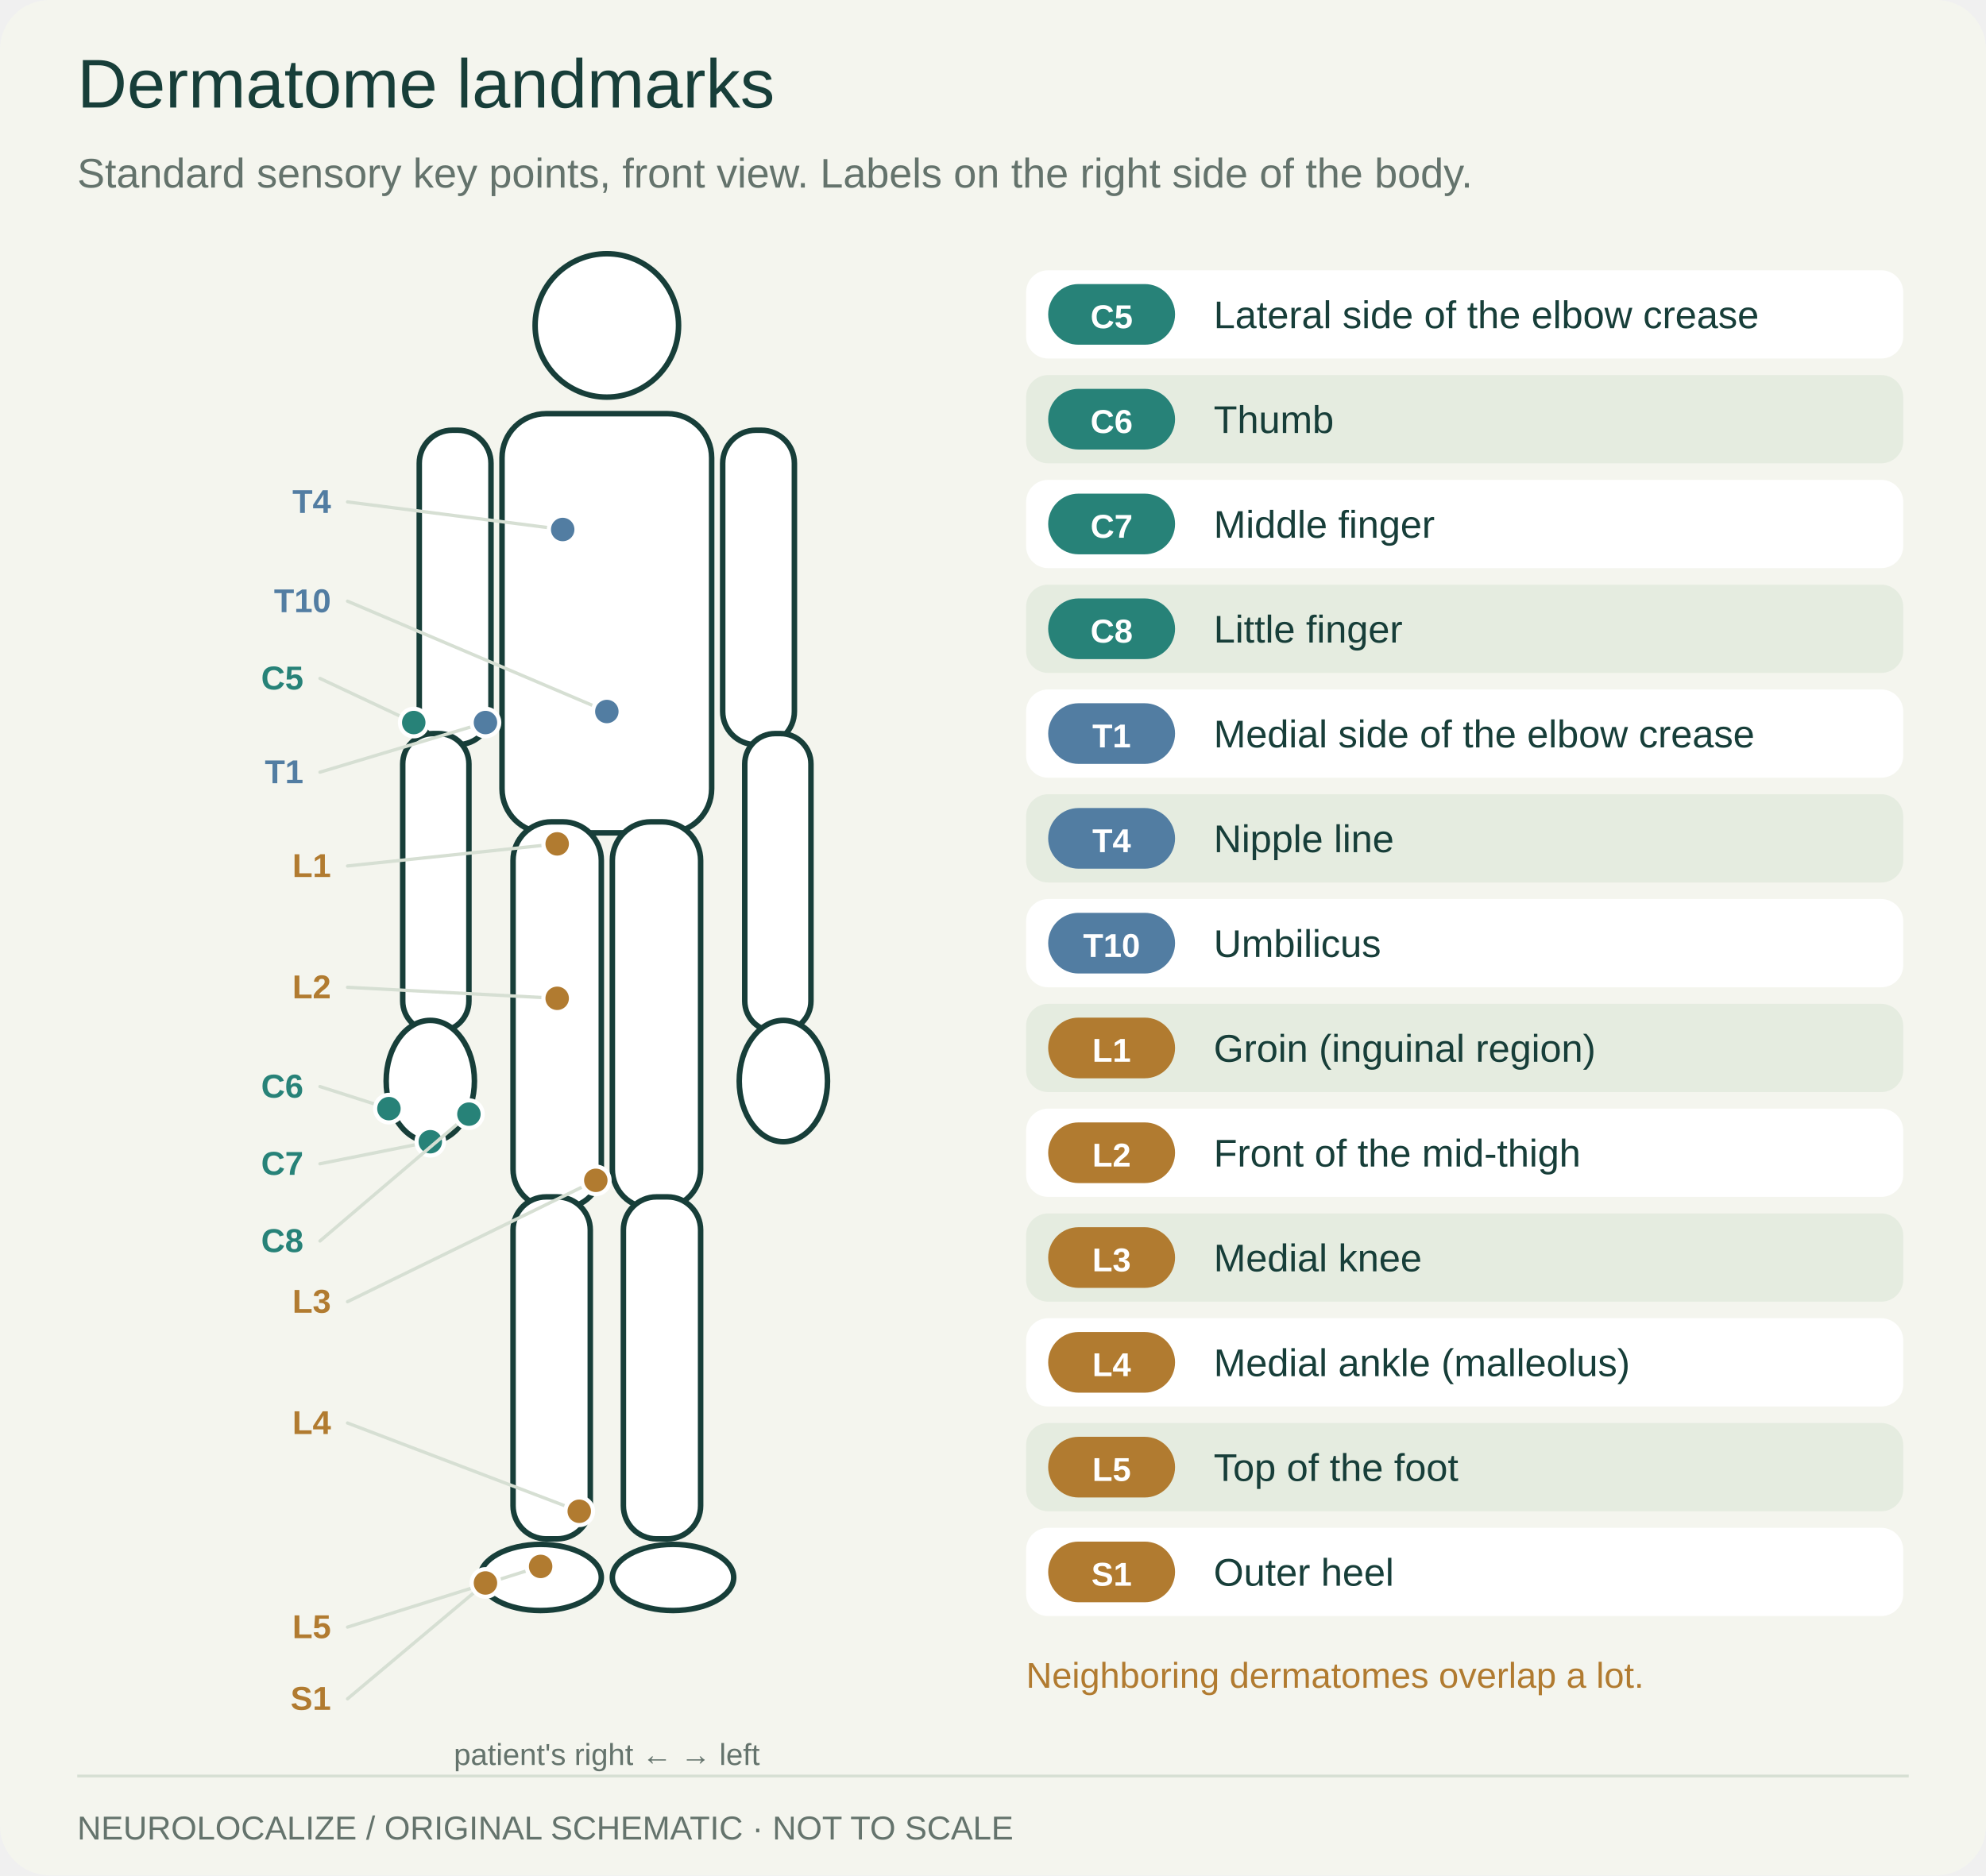
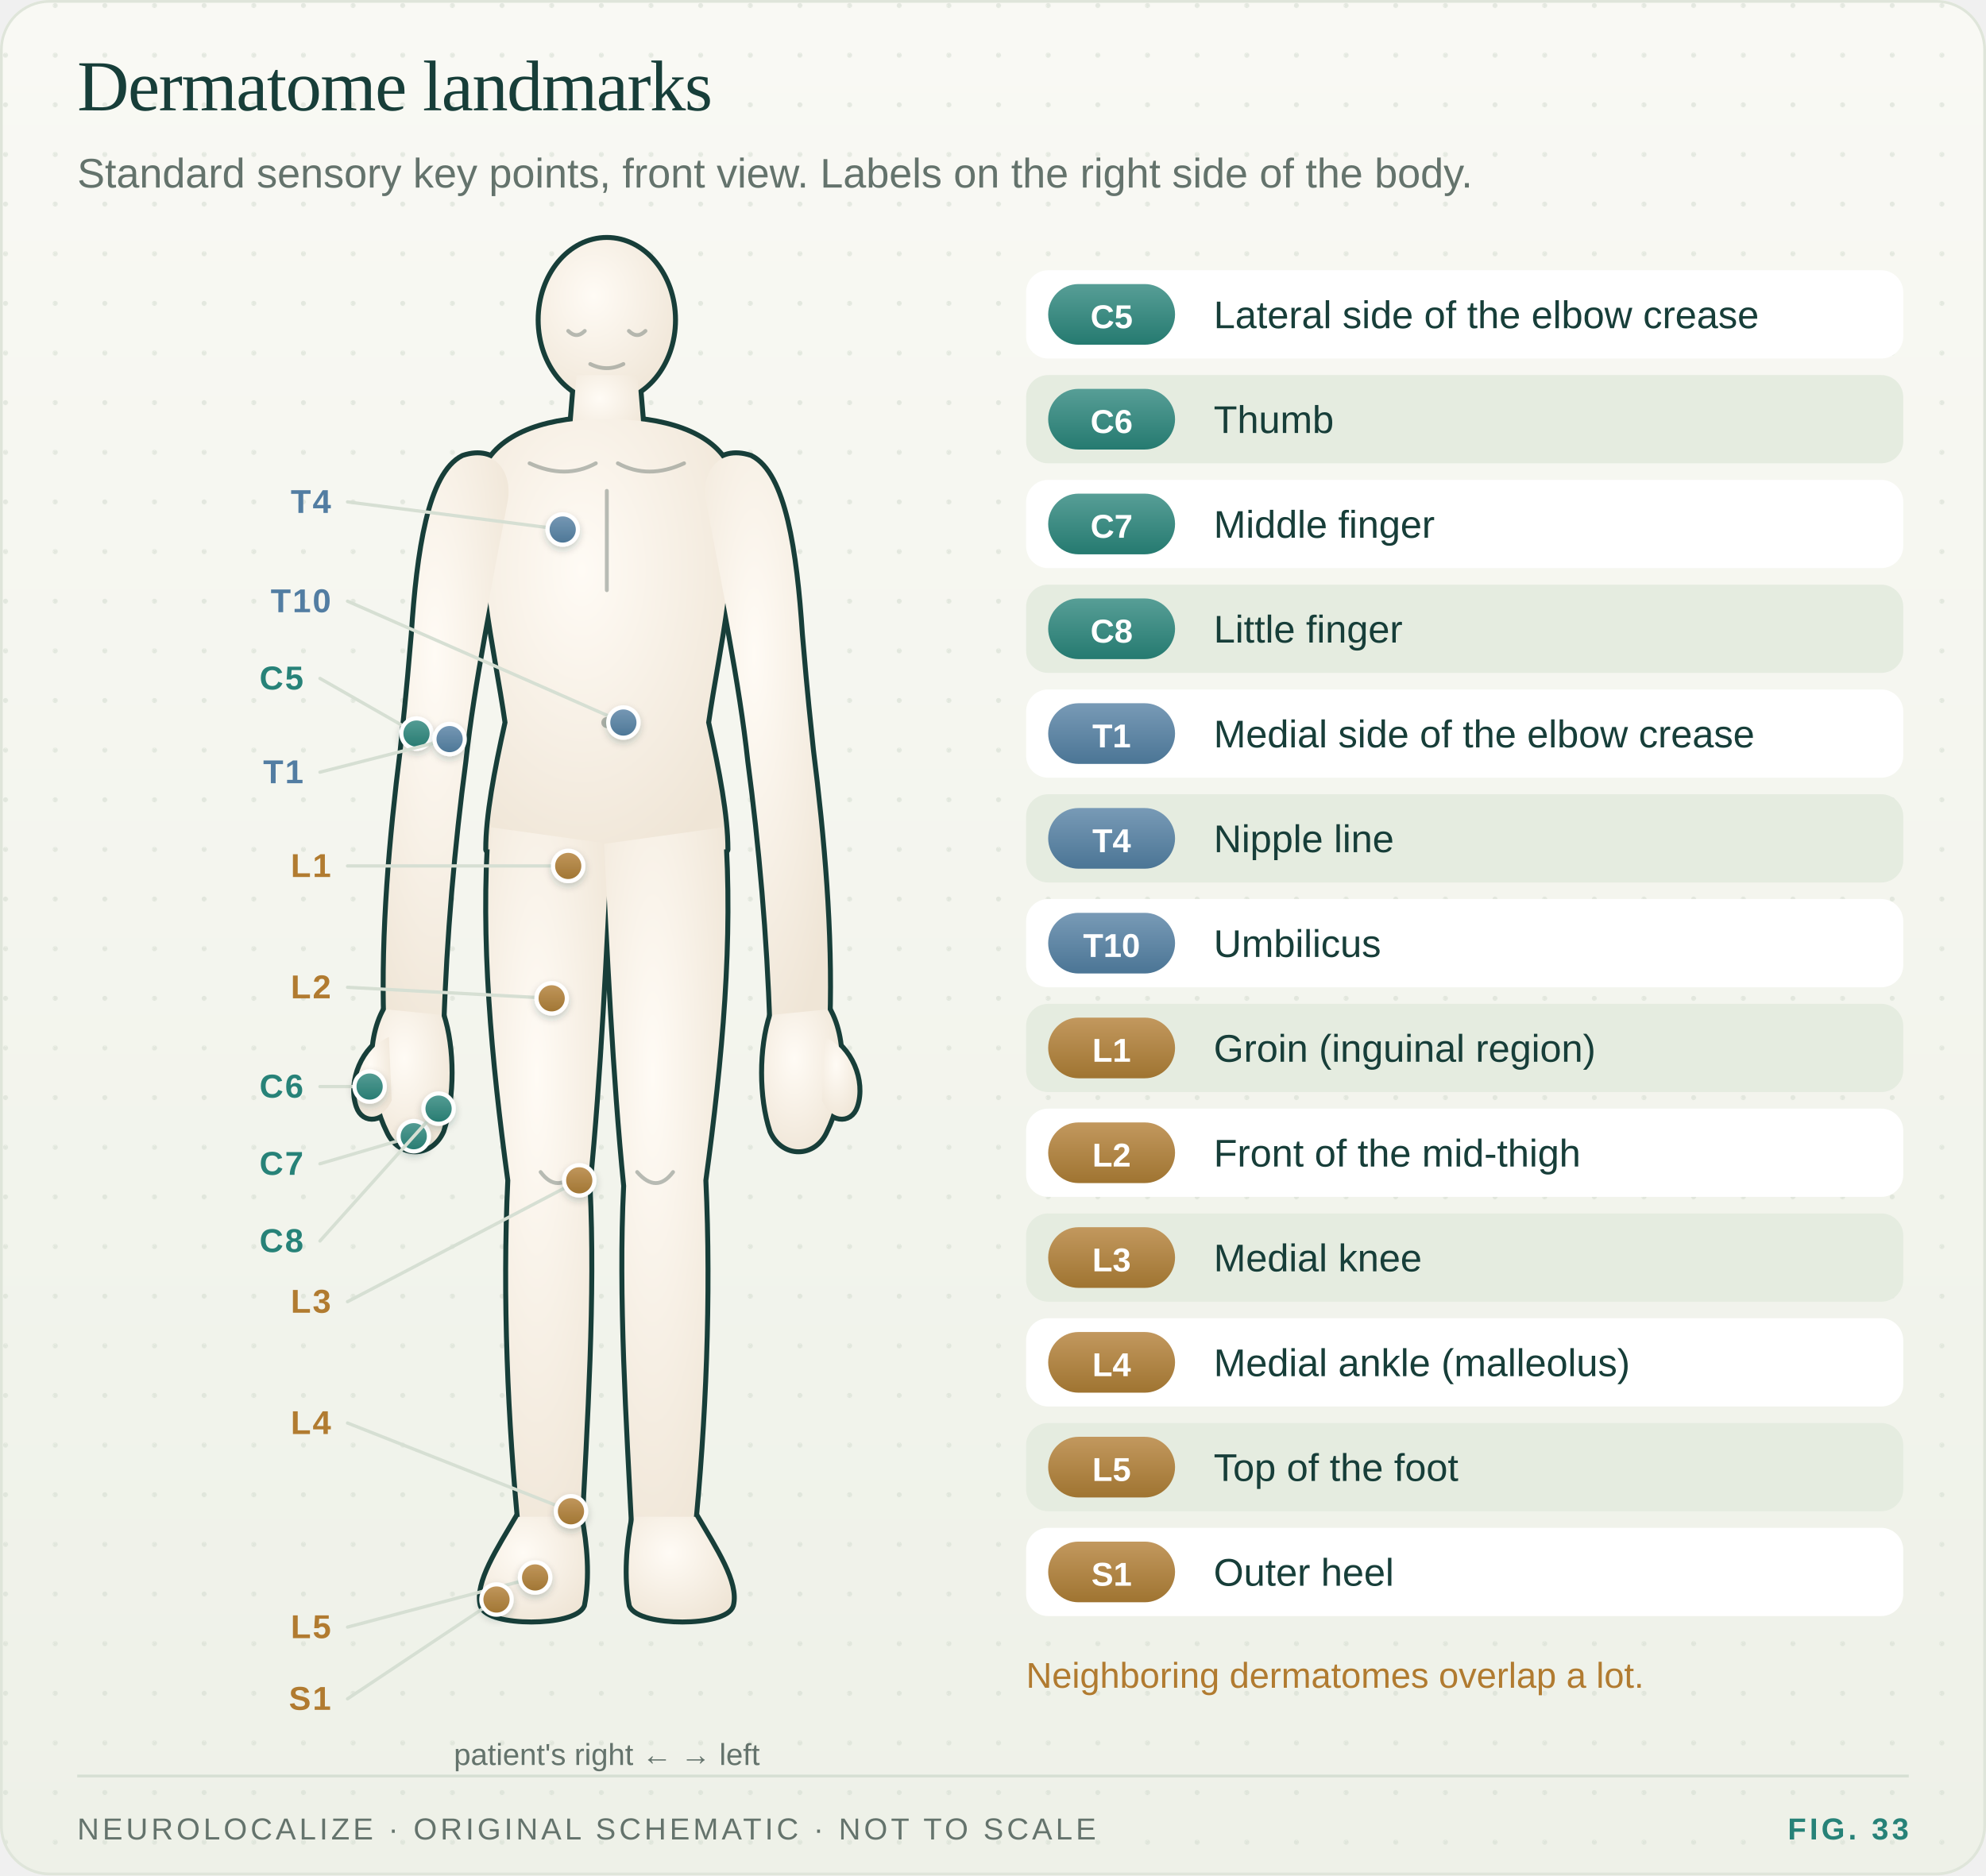
<svg xmlns="http://www.w3.org/2000/svg" width="720" height="680" viewBox="0 0 720 680" role="img">
-   <defs />
-   <rect width="720" height="680" rx="18" fill="#f4f5ee" />
-   <g font-family="Arial,sans-serif">
-     <text x="28" y="39" font-size="25" fill="#173e39" text-anchor="start">Dermatome landmarks</text>
+   <defs>
+     <linearGradient id="bg" x1="0" y1="0" x2="0" y2="1">
+       <stop offset="0" stop-color="#f9f9f4" />
+       <stop offset="1" stop-color="#eef1e8" />
+     </linearGradient>
+     <linearGradient id="card" x1="0" y1="0" x2="0" y2="1">
+       <stop offset="0" stop-color="#ffffff" />
+       <stop offset="1" stop-color="#f9faf6" />
+     </linearGradient>
+     <pattern id="dots" width="18" height="18" patternUnits="userSpaceOnUse">
+       <circle cx="2" cy="2" r=".9" fill="#d3dbcf" />
+     </pattern>
+     <filter id="shadow" x="-10%" y="-10%" width="120%" height="130%">
+       <feDropShadow dx="0" dy="2" stdDeviation="3" flood-color="#173e39" flood-opacity=".09" />
+     </filter>
+     <filter id="lift" x="-40%" y="-40%" width="180%" height="190%">
+       <feDropShadow dx="0" dy="1.2" stdDeviation="1.4" flood-color="#173e39" flood-opacity=".22" />
+     </filter>
+     <radialGradient id="rfffbf5efe5d6" cx=".4" cy=".35" r=".75">
+       <stop offset="0" stop-color="#fffbf5" />
+       <stop offset="1" stop-color="#efe5d6" />
+     </radialGradient>
+     <linearGradient id="g278278" x1="0" y1="0" x2="0" y2="1">
+       <stop offset="0" stop-color="#579e96" />
+       <stop offset="1" stop-color="#257a70" />
+     </linearGradient>
+     <linearGradient id="g527da2" x1="0" y1="0" x2="0" y2="1">
+       <stop offset="0" stop-color="#789ab6" />
+       <stop offset="1" stop-color="#4b7595" />
+     </linearGradient>
+     <linearGradient id="gb17b30" x1="0" y1="0" x2="0" y2="1">
+       <stop offset="0" stop-color="#c2985e" />
+       <stop offset="1" stop-color="#9f7431" />
+     </linearGradient>
+   </defs>
+   <rect width="720" height="680" rx="18" fill="url(#bg)" />
+   <rect width="720" height="680" rx="18" fill="url(#dots)" opacity=".55" />
+   <rect x=".5" y=".5" width="719" height="679" rx="17.5" fill="none" stroke="#dfe5da" />
+   <g font-family="Arial,Helvetica,sans-serif">
+     <text x="28" y="40" font-size="26" fill="#173e39" font-family="Georgia,'Times New Roman',serif" letter-spacing="-.4">Dermatome landmarks</text>
    <text x="28" y="68" font-size="15" fill="#64736c" text-anchor="start">Standard sensory key points, front view. Labels on the right side of the body.</text>
-     <g fill="#ffffff" stroke="#173e39" stroke-width="2">
-       <circle cx="220" cy="118" r="26" />
-       <rect x="182" y="150" width="76" height="152" rx="16" />
-       <rect x="152" y="156" width="26" height="114" rx="12" />
-       <rect x="146" y="266" width="24" height="108" rx="11" />
-       <ellipse cx="156" cy="392" rx="16" ry="22" />
-       <rect x="262" y="156" width="26" height="114" rx="12" />
-       <rect x="270" y="266" width="24" height="108" rx="11" />
-       <ellipse cx="284" cy="392" rx="16" ry="22" />
-       <rect x="186" y="298" width="32" height="140" rx="14" />
-       <rect x="186" y="434" width="28" height="124" rx="12" />
-       <rect x="222" y="298" width="32" height="140" rx="14" />
-       <rect x="226" y="434" width="28" height="124" rx="12" />
-       <ellipse cx="196" cy="572" rx="22" ry="12" />
-       <ellipse cx="244" cy="572" rx="22" ry="12" />
+     <g fill="#173e39" stroke="#173e39" stroke-width="3.60" stroke-linejoin="round">
+       <ellipse cx="220" cy="116" rx="24" ry="29" />
+       <path d="M209 136L231 136L233 160L207 160Z" />
+       <path d="M176 170C182 157 200 152 220 152C240 152 258 157 264 170C268 204 260 234 256 262C260 280 263 296 263 308L177 308C177 296 180 280 184 262C180 234 172 204 176 170Z" />
+       <path d="M168 166C156 172 152 200 150 230C148 254 147 262 146 272C142 304 139 338 140 370L160 372C161 340 164 306 168 276C171 248 178 214 184 182C186 172 180 162 168 166Z" />
+       <path d="M140 366C133 378 135 398 141 410C145 419 156 419 160 410C164 398 164 380 160 368Z" />
+       <path d="M141 376C132 380 127 392 130 401C132 407 139 406 142 399Z" />
+       <path d="M178 300C175 340 179 384 185 428C183 470 185 516 189 556L210 556C212 516 215 470 213 430C217 390 219 344 221 306Z" />
+       <path d="M188 550C181 562 173 574 175 582C177 589 208 589 211 582C213 572 212 560 210 550Z" />
+       <path d="M 272 166 C 284 172 288 200 290 230 C 292 254 293 262 294 272 C 298 304 301 338 300 370 L 280 372 C 279 340 276 306 272 276 C 269 248 262 214 256 182 C 254 172 260 162 272 166Z" />
+       <path d="M 300 366 C 307 378 305 398 299 410 C 295 419 284 419 280 410 C 276 398 276 380 280 368Z" />
+       <path d="M 299 376 C 308 380 313 392 310 401 C 308 407 301 406 298 399Z" />
+       <path d="M 262 300 C 265 340 261 384 255 428 C 257 470 255 516 251 556 L 230 556 C 228 516 225 470 227 430 C 223 390 221 344 219 306Z" />
+       <path d="M 252 550 C 259 562 267 574 265 582 C 263 589 232 589 229 582 C 227 572 228 560 230 550Z" />
    </g>
+     <g fill="url(#rfffbf5efe5d6)">
+       <ellipse cx="220" cy="116" rx="24" ry="29" />
+       <path d="M209 136L231 136L233 160L207 160Z" />
+       <path d="M176 170C182 157 200 152 220 152C240 152 258 157 264 170C268 204 260 234 256 262C260 280 263 296 263 308L177 308C177 296 180 280 184 262C180 234 172 204 176 170Z" />
+       <path d="M168 166C156 172 152 200 150 230C148 254 147 262 146 272C142 304 139 338 140 370L160 372C161 340 164 306 168 276C171 248 178 214 184 182C186 172 180 162 168 166Z" />
+       <path d="M140 366C133 378 135 398 141 410C145 419 156 419 160 410C164 398 164 380 160 368Z" />
+       <path d="M141 376C132 380 127 392 130 401C132 407 139 406 142 399Z" />
+       <path d="M178 300C175 340 179 384 185 428C183 470 185 516 189 556L210 556C212 516 215 470 213 430C217 390 219 344 221 306Z" />
+       <path d="M188 550C181 562 173 574 175 582C177 589 208 589 211 582C213 572 212 560 210 550Z" />
+       <path d="M 272 166 C 284 172 288 200 290 230 C 292 254 293 262 294 272 C 298 304 301 338 300 370 L 280 372 C 279 340 276 306 272 276 C 269 248 262 214 256 182 C 254 172 260 162 272 166Z" />
+       <path d="M 300 366 C 307 378 305 398 299 410 C 295 419 284 419 280 410 C 276 398 276 380 280 368Z" />
+       <path d="M 299 376 C 308 380 313 392 310 401 C 308 407 301 406 298 399Z" />
+       <path d="M 262 300 C 265 340 261 384 255 428 C 257 470 255 516 251 556 L 230 556 C 228 516 225 470 227 430 C 223 390 221 344 219 306Z" />
+       <path d="M 252 550 C 259 562 267 574 265 582 C 263 589 232 589 229 582 C 227 572 228 560 230 550Z" />
+     </g>
+     <path d="M192 168Q205 174 216 168M224 168Q235 174 248 168M220 178L220 214M196 425Q202 433 209 425M231 425Q238 433 244 425M206 120Q209 123 212 120M228 120Q231 123 234 120M214 132Q220 135 226 132" fill="none" stroke="#64736c" stroke-opacity=".45" stroke-width="1.40" stroke-linecap="round" />
+     <circle cx="220" cy="262" r="2" fill="#64736c" opacity=".5" />
    <text x="220" y="640" font-size="11" fill="#64736c" text-anchor="middle">patient's right ← → left</text>
-     <path d="M150 262L116 246" fill="none" stroke="#d6dfd3" stroke-width="1.2" stroke-linecap="round" stroke-linejoin="round" />
-     <circle cx="150" cy="262" r="5" fill="#278278" stroke="#ffffff" stroke-width="1.5" />
-     <text x="110" y="250" font-size="12" fill="#278278" text-anchor="end" font-weight="700">C5</text>
-     <path d="M141 402L116 394" fill="none" stroke="#d6dfd3" stroke-width="1.2" stroke-linecap="round" stroke-linejoin="round" />
-     <circle cx="141" cy="402" r="5" fill="#278278" stroke="#ffffff" stroke-width="1.5" />
-     <text x="110" y="398" font-size="12" fill="#278278" text-anchor="end" font-weight="700">C6</text>
-     <path d="M156 414L116 422" fill="none" stroke="#d6dfd3" stroke-width="1.2" stroke-linecap="round" stroke-linejoin="round" />
-     <circle cx="156" cy="414" r="5" fill="#278278" stroke="#ffffff" stroke-width="1.5" />
-     <text x="110" y="426" font-size="12" fill="#278278" text-anchor="end" font-weight="700">C7</text>
-     <path d="M170 404L116 450" fill="none" stroke="#d6dfd3" stroke-width="1.2" stroke-linecap="round" stroke-linejoin="round" />
-     <circle cx="170" cy="404" r="5" fill="#278278" stroke="#ffffff" stroke-width="1.5" />
-     <text x="110" y="454" font-size="12" fill="#278278" text-anchor="end" font-weight="700">C8</text>
-     <path d="M176 262L116 280" fill="none" stroke="#d6dfd3" stroke-width="1.2" stroke-linecap="round" stroke-linejoin="round" />
-     <circle cx="176" cy="262" r="5" fill="#527da2" stroke="#ffffff" stroke-width="1.5" />
-     <text x="110" y="284" font-size="12" fill="#527da2" text-anchor="end" font-weight="700">T1</text>
+     <path d="M151 266L116 246" fill="none" stroke="#d6dfd3" stroke-width="1.2" stroke-linecap="round" stroke-linejoin="round" />
+     <circle cx="151" cy="266" r="5.5" fill="url(#g278278)" stroke="#ffffff" stroke-width="1.5" filter="url(#lift)" />
+     <text x="110" y="250" font-size="12" fill="#278278" text-anchor="end" font-weight="700" letter-spacing=".6">C5</text>
+     <path d="M134 394L116 394" fill="none" stroke="#d6dfd3" stroke-width="1.2" stroke-linecap="round" stroke-linejoin="round" />
+     <circle cx="134" cy="394" r="5.5" fill="url(#g278278)" stroke="#ffffff" stroke-width="1.5" filter="url(#lift)" />
+     <text x="110" y="398" font-size="12" fill="#278278" text-anchor="end" font-weight="700" letter-spacing=".6">C6</text>
+     <path d="M150 412L116 422" fill="none" stroke="#d6dfd3" stroke-width="1.2" stroke-linecap="round" stroke-linejoin="round" />
+     <circle cx="150" cy="412" r="5.5" fill="url(#g278278)" stroke="#ffffff" stroke-width="1.5" filter="url(#lift)" />
+     <text x="110" y="426" font-size="12" fill="#278278" text-anchor="end" font-weight="700" letter-spacing=".6">C7</text>
+     <path d="M159 402L116 450" fill="none" stroke="#d6dfd3" stroke-width="1.2" stroke-linecap="round" stroke-linejoin="round" />
+     <circle cx="159" cy="402" r="5.5" fill="url(#g278278)" stroke="#ffffff" stroke-width="1.5" filter="url(#lift)" />
+     <text x="110" y="454" font-size="12" fill="#278278" text-anchor="end" font-weight="700" letter-spacing=".6">C8</text>
+     <path d="M163 268L116 280" fill="none" stroke="#d6dfd3" stroke-width="1.2" stroke-linecap="round" stroke-linejoin="round" />
+     <circle cx="163" cy="268" r="5.5" fill="url(#g527da2)" stroke="#ffffff" stroke-width="1.5" filter="url(#lift)" />
+     <text x="110" y="284" font-size="12" fill="#527da2" text-anchor="end" font-weight="700" letter-spacing=".6">T1</text>
    <path d="M204 192L126 182" fill="none" stroke="#d6dfd3" stroke-width="1.2" stroke-linecap="round" stroke-linejoin="round" />
-     <circle cx="204" cy="192" r="5" fill="#527da2" stroke="#ffffff" stroke-width="1.5" />
-     <text x="120" y="186" font-size="12" fill="#527da2" text-anchor="end" font-weight="700">T4</text>
-     <path d="M220 258L126 218" fill="none" stroke="#d6dfd3" stroke-width="1.2" stroke-linecap="round" stroke-linejoin="round" />
-     <circle cx="220" cy="258" r="5" fill="#527da2" stroke="#ffffff" stroke-width="1.5" />
-     <text x="120" y="222" font-size="12" fill="#527da2" text-anchor="end" font-weight="700">T10</text>
-     <path d="M202 306L126 314" fill="none" stroke="#d6dfd3" stroke-width="1.2" stroke-linecap="round" stroke-linejoin="round" />
-     <circle cx="202" cy="306" r="5" fill="#b17b30" stroke="#ffffff" stroke-width="1.5" />
-     <text x="120" y="318" font-size="12" fill="#b17b30" text-anchor="end" font-weight="700">L1</text>
-     <path d="M202 362L126 358" fill="none" stroke="#d6dfd3" stroke-width="1.2" stroke-linecap="round" stroke-linejoin="round" />
-     <circle cx="202" cy="362" r="5" fill="#b17b30" stroke="#ffffff" stroke-width="1.5" />
-     <text x="120" y="362" font-size="12" fill="#b17b30" text-anchor="end" font-weight="700">L2</text>
-     <path d="M216 428L126 472" fill="none" stroke="#d6dfd3" stroke-width="1.2" stroke-linecap="round" stroke-linejoin="round" />
-     <circle cx="216" cy="428" r="5" fill="#b17b30" stroke="#ffffff" stroke-width="1.5" />
-     <text x="120" y="476" font-size="12" fill="#b17b30" text-anchor="end" font-weight="700">L3</text>
-     <path d="M210 548L126 516" fill="none" stroke="#d6dfd3" stroke-width="1.2" stroke-linecap="round" stroke-linejoin="round" />
-     <circle cx="210" cy="548" r="5" fill="#b17b30" stroke="#ffffff" stroke-width="1.5" />
-     <text x="120" y="520" font-size="12" fill="#b17b30" text-anchor="end" font-weight="700">L4</text>
-     <path d="M196 568L126 590" fill="none" stroke="#d6dfd3" stroke-width="1.2" stroke-linecap="round" stroke-linejoin="round" />
-     <circle cx="196" cy="568" r="5" fill="#b17b30" stroke="#ffffff" stroke-width="1.5" />
-     <text x="120" y="594" font-size="12" fill="#b17b30" text-anchor="end" font-weight="700">L5</text>
-     <path d="M176 574L126 616" fill="none" stroke="#d6dfd3" stroke-width="1.2" stroke-linecap="round" stroke-linejoin="round" />
-     <circle cx="176" cy="574" r="5" fill="#b17b30" stroke="#ffffff" stroke-width="1.5" />
-     <text x="120" y="620" font-size="12" fill="#b17b30" text-anchor="end" font-weight="700">S1</text>
+     <circle cx="204" cy="192" r="5.5" fill="url(#g527da2)" stroke="#ffffff" stroke-width="1.5" filter="url(#lift)" />
+     <text x="120" y="186" font-size="12" fill="#527da2" text-anchor="end" font-weight="700" letter-spacing=".6">T4</text>
+     <path d="M226 262L126 218" fill="none" stroke="#d6dfd3" stroke-width="1.2" stroke-linecap="round" stroke-linejoin="round" />
+     <circle cx="226" cy="262" r="5.5" fill="url(#g527da2)" stroke="#ffffff" stroke-width="1.5" filter="url(#lift)" />
+     <text x="120" y="222" font-size="12" fill="#527da2" text-anchor="end" font-weight="700" letter-spacing=".6">T10</text>
+     <path d="M206 314L126 314" fill="none" stroke="#d6dfd3" stroke-width="1.2" stroke-linecap="round" stroke-linejoin="round" />
+     <circle cx="206" cy="314" r="5.5" fill="url(#gb17b30)" stroke="#ffffff" stroke-width="1.5" filter="url(#lift)" />
+     <text x="120" y="318" font-size="12" fill="#b17b30" text-anchor="end" font-weight="700" letter-spacing=".6">L1</text>
+     <path d="M200 362L126 358" fill="none" stroke="#d6dfd3" stroke-width="1.2" stroke-linecap="round" stroke-linejoin="round" />
+     <circle cx="200" cy="362" r="5.5" fill="url(#gb17b30)" stroke="#ffffff" stroke-width="1.5" filter="url(#lift)" />
+     <text x="120" y="362" font-size="12" fill="#b17b30" text-anchor="end" font-weight="700" letter-spacing=".6">L2</text>
+     <path d="M210 428L126 472" fill="none" stroke="#d6dfd3" stroke-width="1.2" stroke-linecap="round" stroke-linejoin="round" />
+     <circle cx="210" cy="428" r="5.5" fill="url(#gb17b30)" stroke="#ffffff" stroke-width="1.5" filter="url(#lift)" />
+     <text x="120" y="476" font-size="12" fill="#b17b30" text-anchor="end" font-weight="700" letter-spacing=".6">L3</text>
+     <path d="M207 548L126 516" fill="none" stroke="#d6dfd3" stroke-width="1.2" stroke-linecap="round" stroke-linejoin="round" />
+     <circle cx="207" cy="548" r="5.5" fill="url(#gb17b30)" stroke="#ffffff" stroke-width="1.5" filter="url(#lift)" />
+     <text x="120" y="520" font-size="12" fill="#b17b30" text-anchor="end" font-weight="700" letter-spacing=".6">L4</text>
+     <path d="M194 572L126 590" fill="none" stroke="#d6dfd3" stroke-width="1.2" stroke-linecap="round" stroke-linejoin="round" />
+     <circle cx="194" cy="572" r="5.5" fill="url(#gb17b30)" stroke="#ffffff" stroke-width="1.5" filter="url(#lift)" />
+     <text x="120" y="594" font-size="12" fill="#b17b30" text-anchor="end" font-weight="700" letter-spacing=".6">L5</text>
+     <path d="M180 580L126 616" fill="none" stroke="#d6dfd3" stroke-width="1.2" stroke-linecap="round" stroke-linejoin="round" />
+     <circle cx="180" cy="580" r="5.5" fill="url(#gb17b30)" stroke="#ffffff" stroke-width="1.5" filter="url(#lift)" />
+     <text x="120" y="620" font-size="12" fill="#b17b30" text-anchor="end" font-weight="700" letter-spacing=".6">S1</text>
    <rect x="372" y="98" width="318" height="32" rx="8" fill="#ffffff" />
-     <rect x="380" y="103" width="46" height="22" rx="11" fill="#278278" />
+     <rect x="380" y="103" width="46" height="22" rx="11" fill="url(#g278278)" />
    <text x="403" y="119" font-size="12" fill="#ffffff" text-anchor="middle" font-weight="700">C5</text>
    <text x="440" y="119" font-size="14" fill="#173e39" text-anchor="start">Lateral side of the elbow crease</text>
    <rect x="372" y="136" width="318" height="32" rx="8" fill="#e5ece0" />
-     <rect x="380" y="141" width="46" height="22" rx="11" fill="#278278" />
+     <rect x="380" y="141" width="46" height="22" rx="11" fill="url(#g278278)" />
    <text x="403" y="157" font-size="12" fill="#ffffff" text-anchor="middle" font-weight="700">C6</text>
    <text x="440" y="157" font-size="14" fill="#173e39" text-anchor="start">Thumb</text>
    <rect x="372" y="174" width="318" height="32" rx="8" fill="#ffffff" />
-     <rect x="380" y="179" width="46" height="22" rx="11" fill="#278278" />
+     <rect x="380" y="179" width="46" height="22" rx="11" fill="url(#g278278)" />
    <text x="403" y="195" font-size="12" fill="#ffffff" text-anchor="middle" font-weight="700">C7</text>
    <text x="440" y="195" font-size="14" fill="#173e39" text-anchor="start">Middle finger</text>
    <rect x="372" y="212" width="318" height="32" rx="8" fill="#e5ece0" />
-     <rect x="380" y="217" width="46" height="22" rx="11" fill="#278278" />
+     <rect x="380" y="217" width="46" height="22" rx="11" fill="url(#g278278)" />
    <text x="403" y="233" font-size="12" fill="#ffffff" text-anchor="middle" font-weight="700">C8</text>
    <text x="440" y="233" font-size="14" fill="#173e39" text-anchor="start">Little finger</text>
    <rect x="372" y="250" width="318" height="32" rx="8" fill="#ffffff" />
-     <rect x="380" y="255" width="46" height="22" rx="11" fill="#527da2" />
+     <rect x="380" y="255" width="46" height="22" rx="11" fill="url(#g527da2)" />
    <text x="403" y="271" font-size="12" fill="#ffffff" text-anchor="middle" font-weight="700">T1</text>
    <text x="440" y="271" font-size="14" fill="#173e39" text-anchor="start">Medial side of the elbow crease</text>
    <rect x="372" y="288" width="318" height="32" rx="8" fill="#e5ece0" />
-     <rect x="380" y="293" width="46" height="22" rx="11" fill="#527da2" />
+     <rect x="380" y="293" width="46" height="22" rx="11" fill="url(#g527da2)" />
    <text x="403" y="309" font-size="12" fill="#ffffff" text-anchor="middle" font-weight="700">T4</text>
    <text x="440" y="309" font-size="14" fill="#173e39" text-anchor="start">Nipple line</text>
    <rect x="372" y="326" width="318" height="32" rx="8" fill="#ffffff" />
-     <rect x="380" y="331" width="46" height="22" rx="11" fill="#527da2" />
+     <rect x="380" y="331" width="46" height="22" rx="11" fill="url(#g527da2)" />
    <text x="403" y="347" font-size="12" fill="#ffffff" text-anchor="middle" font-weight="700">T10</text>
    <text x="440" y="347" font-size="14" fill="#173e39" text-anchor="start">Umbilicus</text>
    <rect x="372" y="364" width="318" height="32" rx="8" fill="#e5ece0" />
-     <rect x="380" y="369" width="46" height="22" rx="11" fill="#b17b30" />
+     <rect x="380" y="369" width="46" height="22" rx="11" fill="url(#gb17b30)" />
    <text x="403" y="385" font-size="12" fill="#ffffff" text-anchor="middle" font-weight="700">L1</text>
    <text x="440" y="385" font-size="14" fill="#173e39" text-anchor="start">Groin (inguinal region)</text>
    <rect x="372" y="402" width="318" height="32" rx="8" fill="#ffffff" />
-     <rect x="380" y="407" width="46" height="22" rx="11" fill="#b17b30" />
+     <rect x="380" y="407" width="46" height="22" rx="11" fill="url(#gb17b30)" />
    <text x="403" y="423" font-size="12" fill="#ffffff" text-anchor="middle" font-weight="700">L2</text>
    <text x="440" y="423" font-size="14" fill="#173e39" text-anchor="start">Front of the mid-thigh</text>
    <rect x="372" y="440" width="318" height="32" rx="8" fill="#e5ece0" />
-     <rect x="380" y="445" width="46" height="22" rx="11" fill="#b17b30" />
+     <rect x="380" y="445" width="46" height="22" rx="11" fill="url(#gb17b30)" />
    <text x="403" y="461" font-size="12" fill="#ffffff" text-anchor="middle" font-weight="700">L3</text>
    <text x="440" y="461" font-size="14" fill="#173e39" text-anchor="start">Medial knee</text>
    <rect x="372" y="478" width="318" height="32" rx="8" fill="#ffffff" />
-     <rect x="380" y="483" width="46" height="22" rx="11" fill="#b17b30" />
+     <rect x="380" y="483" width="46" height="22" rx="11" fill="url(#gb17b30)" />
    <text x="403" y="499" font-size="12" fill="#ffffff" text-anchor="middle" font-weight="700">L4</text>
    <text x="440" y="499" font-size="14" fill="#173e39" text-anchor="start">Medial ankle (malleolus)</text>
    <rect x="372" y="516" width="318" height="32" rx="8" fill="#e5ece0" />
-     <rect x="380" y="521" width="46" height="22" rx="11" fill="#b17b30" />
+     <rect x="380" y="521" width="46" height="22" rx="11" fill="url(#gb17b30)" />
    <text x="403" y="537" font-size="12" fill="#ffffff" text-anchor="middle" font-weight="700">L5</text>
    <text x="440" y="537" font-size="14" fill="#173e39" text-anchor="start">Top of the foot</text>
    <rect x="372" y="554" width="318" height="32" rx="8" fill="#ffffff" />
-     <rect x="380" y="559" width="46" height="22" rx="11" fill="#b17b30" />
+     <rect x="380" y="559" width="46" height="22" rx="11" fill="url(#gb17b30)" />
    <text x="403" y="575" font-size="12" fill="#ffffff" text-anchor="middle" font-weight="700">S1</text>
    <text x="440" y="575" font-size="14" fill="#173e39" text-anchor="start">Outer heel</text>
    <text x="372" y="612" font-size="13" fill="#b17b30" text-anchor="start">Neighboring dermatomes overlap a lot.</text>
    <path d="M28 644L692 644" fill="none" stroke="#d6dfd3" stroke-width="1" />
-     <text x="28" y="667" font-size="12" fill="#64736c" text-anchor="start">NEUROLOCALIZE  /  ORIGINAL SCHEMATIC · NOT TO SCALE</text>
+     <text x="28" y="667" font-size="11" fill="#64736c" letter-spacing="1.2">NEUROLOCALIZE  ·  ORIGINAL SCHEMATIC  ·  NOT TO SCALE</text>
+     <text x="692" y="667" font-size="11" fill="#278278" text-anchor="end" letter-spacing="1.2" font-weight="700">FIG. 33</text>
  </g>
</svg>
